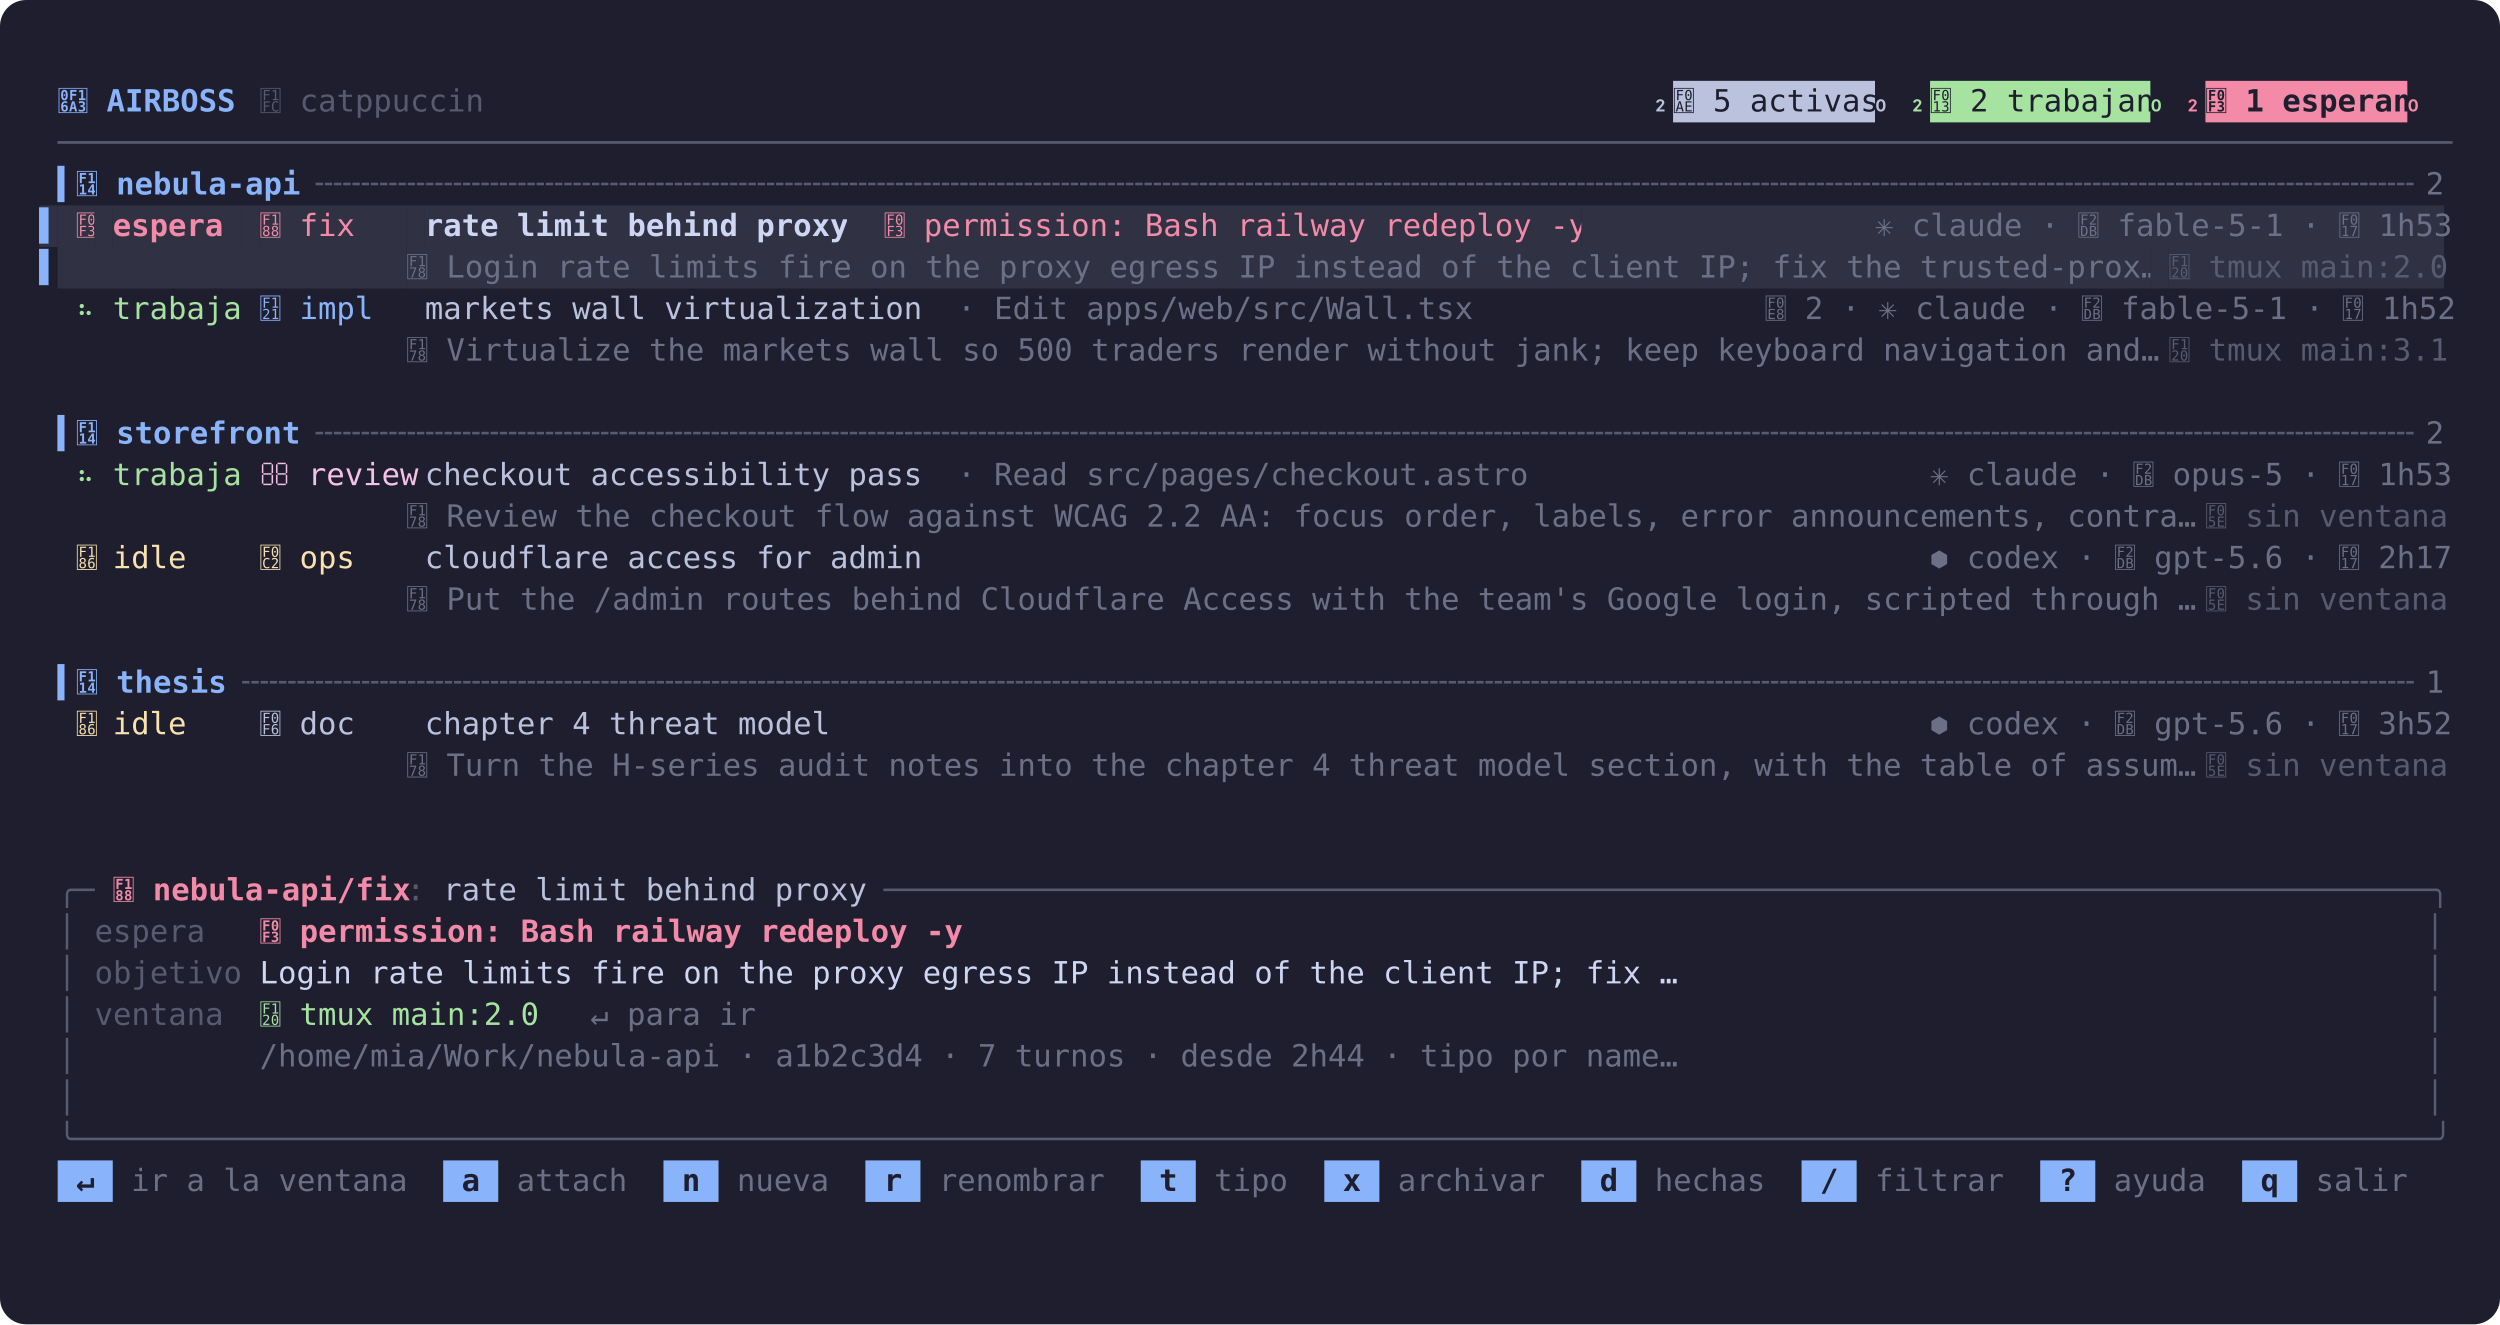
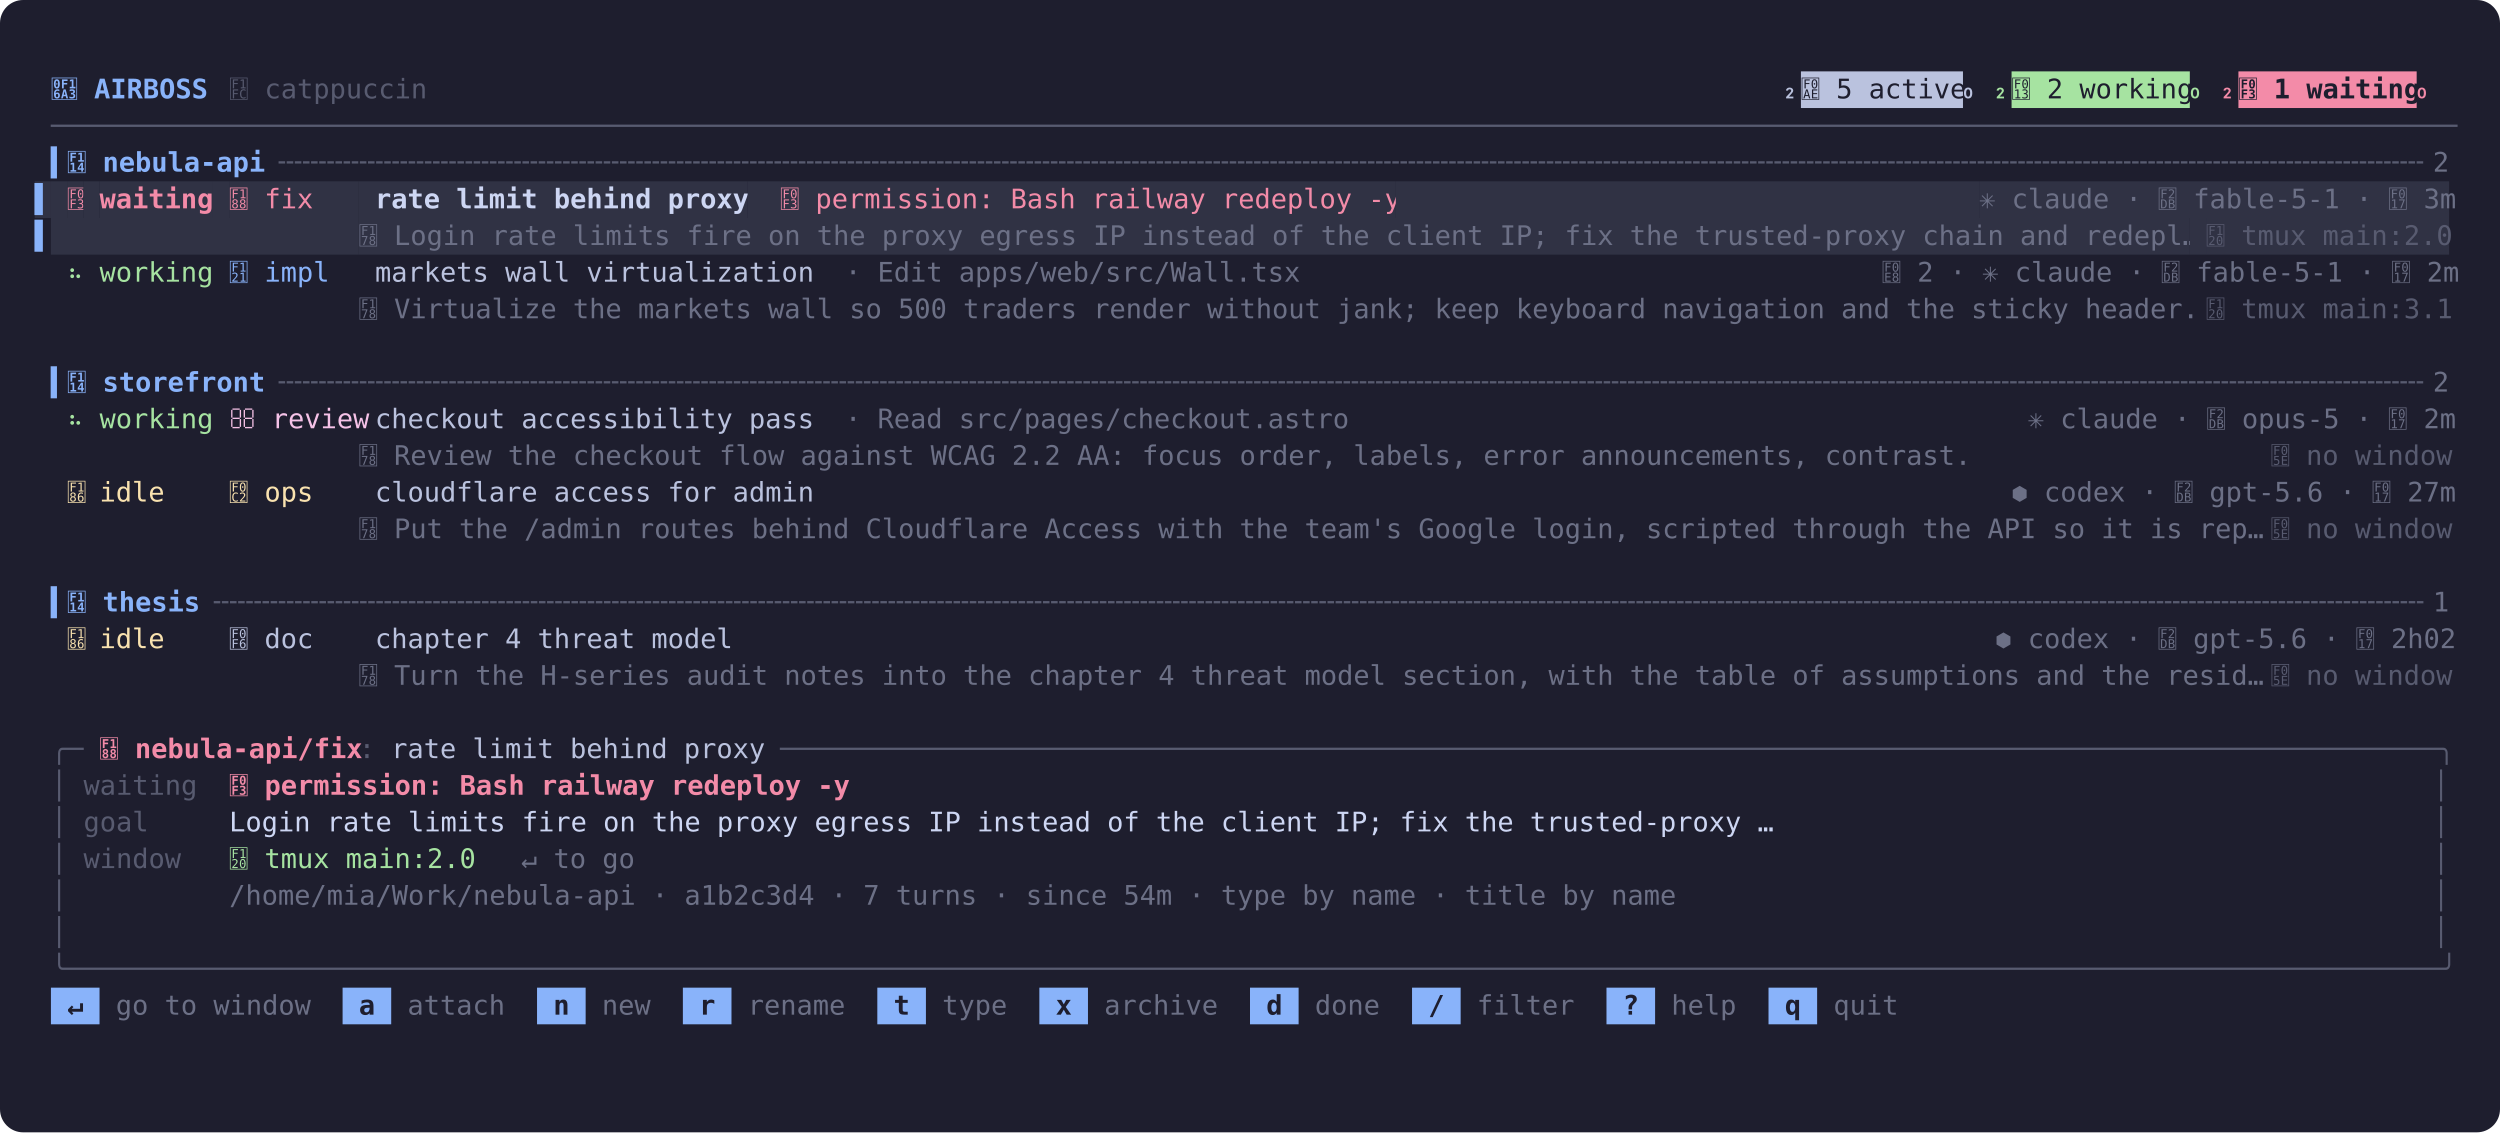
- <svg xmlns="http://www.w3.org/2000/svg" width="1144" height="606" font-family="JetBrainsMono Nerd Font, JetBrains Mono, Fira Code, monospace" font-size="14">
+ <svg xmlns="http://www.w3.org/2000/svg" width="1296" height="587" font-family="JetBrainsMono Nerd Font, JetBrains Mono, Fira Code, monospace" font-size="14">
  <rect width="100%" height="100%" rx="12" fill="#1e1e2e" />
  <text x="18.0" y="51" fill="#89b3fa" font-weight="bold" xml:space="preserve"> 󱚣 AIRBOSS</text>
  <text x="102.0" y="51" fill="#585b70" xml:space="preserve">   catppuccin</text>
-   <text x="219.6" y="51" fill="#cdd6f4" xml:space="preserve">                                                                </text>
-   <text x="757.2" y="51" fill="#bac2de" xml:space="preserve"></text>
-   <rect x="765.6" y="37" width="92.4" height="19" fill="#bac2de" />
-   <text x="765.6" y="51" fill="#1e1e2e" xml:space="preserve"> 5 activas</text>
-   <text x="858.0" y="51" fill="#bac2de" xml:space="preserve"></text>
-   <text x="866.4" y="51" fill="#cdd6f4" xml:space="preserve"> </text>
-   <text x="874.8" y="51" fill="#a6e3a1" xml:space="preserve"></text>
-   <rect x="883.2" y="37" width="100.8" height="19" fill="#a6e3a1" />
-   <text x="883.2" y="51" fill="#1e1e2e" xml:space="preserve"> 2 trabajan</text>
-   <text x="984.0" y="51" fill="#a6e3a1" xml:space="preserve"></text>
-   <text x="992.4" y="51" fill="#cdd6f4" xml:space="preserve"> </text>
-   <text x="1000.8" y="51" fill="#f38ba8" xml:space="preserve"></text>
-   <rect x="1009.2" y="37" width="92.4" height="19" fill="#f38ba8" />
-   <text x="1009.2" y="51" fill="#1e1e2e" font-weight="bold" xml:space="preserve"> 1 esperan</text>
-   <text x="1101.6" y="51" fill="#f38ba8" xml:space="preserve"></text>
-   <text x="18.0" y="70" fill="#585b70" xml:space="preserve"> ──────────────────────────────────────────────────────────────────────────────────────────────────────────────────────────────────</text>
+   <text x="219.6" y="51" fill="#cdd6f4" xml:space="preserve">                                                                                    </text>
+   <text x="925.2" y="51" fill="#bac2de" xml:space="preserve"></text>
+   <rect x="933.6" y="37" width="84.0" height="19" fill="#bac2de" />
+   <text x="933.6" y="51" fill="#1e1e2e" xml:space="preserve"> 5 active</text>
+   <text x="1017.6" y="51" fill="#bac2de" xml:space="preserve"></text>
+   <text x="1026.0" y="51" fill="#cdd6f4" xml:space="preserve"> </text>
+   <text x="1034.4" y="51" fill="#a6e3a1" xml:space="preserve"></text>
+   <rect x="1042.8" y="37" width="92.4" height="19" fill="#a6e3a1" />
+   <text x="1042.8" y="51" fill="#1e1e2e" xml:space="preserve"> 2 working</text>
+   <text x="1135.2" y="51" fill="#a6e3a1" xml:space="preserve"></text>
+   <text x="1143.6" y="51" fill="#cdd6f4" xml:space="preserve"> </text>
+   <text x="1152.0" y="51" fill="#f38ba8" xml:space="preserve"></text>
+   <rect x="1160.4" y="37" width="92.4" height="19" fill="#f38ba8" />
+   <text x="1160.4" y="51" fill="#1e1e2e" font-weight="bold" xml:space="preserve"> 1 waiting</text>
+   <text x="1252.8" y="51" fill="#f38ba8" xml:space="preserve"></text>
+   <text x="18.0" y="70" fill="#585b70" xml:space="preserve"> ────────────────────────────────────────────────────────────────────────────────────────────────────────────────────────────────────────────────────</text>
  <text x="18.0" y="89" fill="#cdd6f4" xml:space="preserve"> </text>
  <text x="26.4" y="89" fill="#89b3fa" font-weight="bold" xml:space="preserve">▍ nebula-api</text>
  <text x="135.6" y="89" fill="#cdd6f4" xml:space="preserve"> </text>
-   <text x="144.0" y="89" fill="#585b70" xml:space="preserve">╌╌╌╌╌╌╌╌╌╌╌╌╌╌╌╌╌╌╌╌╌╌╌╌╌╌╌╌╌╌╌╌╌╌╌╌╌╌╌╌╌╌╌╌╌╌╌╌╌╌╌╌╌╌╌╌╌╌╌╌╌╌╌╌╌╌╌╌╌╌╌╌╌╌╌╌╌╌╌╌╌╌╌╌╌╌╌╌╌╌╌╌╌╌╌╌╌╌╌╌╌╌╌╌╌╌╌╌╌╌╌╌╌╌</text>
-   <text x="1101.6" y="89" fill="#cdd6f4" xml:space="preserve"> </text>
-   <text x="1110.0" y="89" fill="#6c7086" xml:space="preserve">2</text>
+   <text x="144.0" y="89" fill="#585b70" xml:space="preserve">╌╌╌╌╌╌╌╌╌╌╌╌╌╌╌╌╌╌╌╌╌╌╌╌╌╌╌╌╌╌╌╌╌╌╌╌╌╌╌╌╌╌╌╌╌╌╌╌╌╌╌╌╌╌╌╌╌╌╌╌╌╌╌╌╌╌╌╌╌╌╌╌╌╌╌╌╌╌╌╌╌╌╌╌╌╌╌╌╌╌╌╌╌╌╌╌╌╌╌╌╌╌╌╌╌╌╌╌╌╌╌╌╌╌╌╌╌╌╌╌╌╌╌╌╌╌╌╌╌╌╌╌</text>
+   <text x="1252.8" y="89" fill="#cdd6f4" xml:space="preserve"> </text>
+   <text x="1261.2" y="89" fill="#6c7086" xml:space="preserve">2</text>
  <rect x="18.0" y="94" width="8.4" height="19" fill="#303244" />
  <text x="18.0" y="108" fill="#89b3fa" font-weight="bold" xml:space="preserve">▌</text>
  <rect x="26.4" y="94" width="8.4" height="19" fill="#303244" />
  <text x="26.4" y="108" fill="#cdd6f4" xml:space="preserve"> </text>
  <rect x="34.8" y="94" width="8.4" height="19" fill="#303244" />
  <text x="34.8" y="108" fill="#f38ba8" xml:space="preserve"></text>
  <rect x="43.2" y="94" width="8.4" height="19" fill="#303244" />
  <text x="43.2" y="108" fill="#cdd6f4" xml:space="preserve"> </text>
  <rect x="51.6" y="94" width="58.8" height="19" fill="#303244" />
-   <text x="51.6" y="108" fill="#f38ba8" font-weight="bold" xml:space="preserve">espera </text>
+   <text x="51.6" y="108" fill="#f38ba8" font-weight="bold" xml:space="preserve">waiting</text>
  <rect x="110.4" y="94" width="8.4" height="19" fill="#303244" />
  <text x="110.4" y="108" fill="#cdd6f4" xml:space="preserve"> </text>
  <rect x="118.8" y="94" width="67.2" height="19" fill="#303244" />
  <text x="118.8" y="108" fill="#f38ba8" xml:space="preserve"> fix   </text>
  <rect x="186.0" y="94" width="8.4" height="19" fill="#303244" />
  <text x="186.0" y="108" fill="#cdd6f4" xml:space="preserve"> </text>
  <rect x="194.4" y="94" width="193.2" height="19" fill="#303244" />
  <text x="194.4" y="108" fill="#cdd6f3" font-weight="bold" xml:space="preserve">rate limit behind proxy</text>
  <rect x="387.6" y="94" width="336.0" height="19" fill="#303244" />
  <text x="387.6" y="108" fill="#f38ba8" xml:space="preserve">   permission: Bash railway redeploy -y</text>
-   <rect x="723.6" y="94" width="134.4" height="19" fill="#303244" />
-   <text x="723.6" y="108" fill="#cdd6f4" xml:space="preserve">                </text>
-   <rect x="858.0" y="94" width="260.4" height="19" fill="#303244" />
-   <text x="858.0" y="108" fill="#6c7086" xml:space="preserve">✳ claude ·  fable-5-1 ·  1h53</text>
+   <rect x="723.6" y="94" width="302.4" height="19" fill="#303244" />
+   <text x="723.6" y="108" fill="#cdd6f4" xml:space="preserve">                                    </text>
+   <rect x="1026.0" y="94" width="243.6" height="19" fill="#303244" />
+   <text x="1026.0" y="108" fill="#6c7086" xml:space="preserve">✳ claude ·  fable-5-1 ·  3m</text>
  <text x="18.0" y="127" fill="#89b3fa" font-weight="bold" xml:space="preserve">▌</text>
  <rect x="26.4" y="113" width="159.6" height="19" fill="#303244" />
  <text x="26.4" y="127" fill="#cdd6f4" xml:space="preserve">                   </text>
-   <rect x="186.0" y="113" width="798.0" height="19" fill="#303244" />
-   <text x="186.0" y="127" fill="#6c7086" xml:space="preserve"> Login rate limits fire on the proxy egress IP instead of the client IP; fix the trusted-prox…</text>
-   <rect x="984.0" y="113" width="8.4" height="19" fill="#303244" />
-   <text x="984.0" y="127" fill="#cdd6f4" xml:space="preserve"> </text>
-   <rect x="992.4" y="113" width="126.0" height="19" fill="#303244" />
-   <text x="992.4" y="127" fill="#585b70" xml:space="preserve"> tmux main:2.0</text>
+   <rect x="186.0" y="113" width="949.2" height="19" fill="#303244" />
+   <text x="186.0" y="127" fill="#6c7086" xml:space="preserve"> Login rate limits fire on the proxy egress IP instead of the client IP; fix the trusted-proxy chain and redepl…</text>
+   <rect x="1135.2" y="113" width="8.4" height="19" fill="#303244" />
+   <text x="1135.2" y="127" fill="#cdd6f4" xml:space="preserve"> </text>
+   <rect x="1143.6" y="113" width="126.0" height="19" fill="#303244" />
+   <text x="1143.6" y="127" fill="#585b70" xml:space="preserve"> tmux main:2.0</text>
  <text x="18.0" y="146" fill="#cdd6f4" xml:space="preserve">  </text>
  <text x="34.8" y="146" fill="#a6e3a1" xml:space="preserve">⠦</text>
  <text x="43.2" y="146" fill="#cdd6f4" xml:space="preserve"> </text>
-   <text x="51.6" y="146" fill="#a6e3a1" xml:space="preserve">trabaja</text>
+   <text x="51.6" y="146" fill="#a6e3a1" xml:space="preserve">working</text>
  <text x="110.4" y="146" fill="#cdd6f4" xml:space="preserve"> </text>
  <text x="118.8" y="146" fill="#89b3fa" xml:space="preserve"> impl  </text>
  <text x="186.0" y="146" fill="#cdd6f4" xml:space="preserve"> </text>
  <text x="194.4" y="146" fill="#bac2de" xml:space="preserve">markets wall virtualization</text>
  <text x="421.2" y="146" fill="#6c7086" xml:space="preserve">  · Edit apps/web/src/Wall.tsx</text>
-   <text x="673.2" y="146" fill="#cdd6f4" xml:space="preserve">                </text>
-   <text x="807.6" y="146" fill="#6c7086" xml:space="preserve"> 2 · ✳ claude ·  fable-5-1 ·  1h52</text>
+   <text x="673.2" y="146" fill="#cdd6f4" xml:space="preserve">                                    </text>
+   <text x="975.6" y="146" fill="#6c7086" xml:space="preserve"> 2 · ✳ claude ·  fable-5-1 ·  2m</text>
  <text x="18.0" y="165" fill="#cdd6f4" xml:space="preserve">                    </text>
-   <text x="186.0" y="165" fill="#6c7086" xml:space="preserve"> Virtualize the markets wall so 500 traders render without jank; keep keyboard navigation and…</text>
-   <text x="984.0" y="165" fill="#cdd6f4" xml:space="preserve"> </text>
-   <text x="992.4" y="165" fill="#585b70" xml:space="preserve"> tmux main:3.1</text>
+   <text x="186.0" y="165" fill="#6c7086" xml:space="preserve"> Virtualize the markets wall so 500 traders render without jank; keep keyboard navigation and the sticky header.</text>
+   <text x="1135.2" y="165" fill="#cdd6f4" xml:space="preserve"> </text>
+   <text x="1143.6" y="165" fill="#585b70" xml:space="preserve"> tmux main:3.1</text>
  <text x="18.0" y="203" fill="#cdd6f4" xml:space="preserve"> </text>
  <text x="26.4" y="203" fill="#89b3fa" font-weight="bold" xml:space="preserve">▍ storefront</text>
  <text x="135.6" y="203" fill="#cdd6f4" xml:space="preserve"> </text>
-   <text x="144.0" y="203" fill="#585b70" xml:space="preserve">╌╌╌╌╌╌╌╌╌╌╌╌╌╌╌╌╌╌╌╌╌╌╌╌╌╌╌╌╌╌╌╌╌╌╌╌╌╌╌╌╌╌╌╌╌╌╌╌╌╌╌╌╌╌╌╌╌╌╌╌╌╌╌╌╌╌╌╌╌╌╌╌╌╌╌╌╌╌╌╌╌╌╌╌╌╌╌╌╌╌╌╌╌╌╌╌╌╌╌╌╌╌╌╌╌╌╌╌╌╌╌╌╌╌</text>
-   <text x="1101.6" y="203" fill="#cdd6f4" xml:space="preserve"> </text>
-   <text x="1110.0" y="203" fill="#6c7086" xml:space="preserve">2</text>
+   <text x="144.0" y="203" fill="#585b70" xml:space="preserve">╌╌╌╌╌╌╌╌╌╌╌╌╌╌╌╌╌╌╌╌╌╌╌╌╌╌╌╌╌╌╌╌╌╌╌╌╌╌╌╌╌╌╌╌╌╌╌╌╌╌╌╌╌╌╌╌╌╌╌╌╌╌╌╌╌╌╌╌╌╌╌╌╌╌╌╌╌╌╌╌╌╌╌╌╌╌╌╌╌╌╌╌╌╌╌╌╌╌╌╌╌╌╌╌╌╌╌╌╌╌╌╌╌╌╌╌╌╌╌╌╌╌╌╌╌╌╌╌╌╌╌╌</text>
+   <text x="1252.8" y="203" fill="#cdd6f4" xml:space="preserve"> </text>
+   <text x="1261.2" y="203" fill="#6c7086" xml:space="preserve">2</text>
  <text x="18.0" y="222" fill="#cdd6f4" xml:space="preserve">  </text>
  <text x="34.8" y="222" fill="#a6e3a1" xml:space="preserve">⠦</text>
  <text x="43.2" y="222" fill="#cdd6f4" xml:space="preserve"> </text>
-   <text x="51.6" y="222" fill="#a6e3a1" xml:space="preserve">trabaja</text>
+   <text x="51.6" y="222" fill="#a6e3a1" xml:space="preserve">working</text>
  <text x="110.4" y="222" fill="#cdd6f4" xml:space="preserve"> </text>
  <text x="118.8" y="222" fill="#f5c2e7" xml:space="preserve"> review</text>
  <text x="186.0" y="222" fill="#cdd6f4" xml:space="preserve"> </text>
  <text x="194.4" y="222" fill="#bac2de" xml:space="preserve">checkout accessibility pass</text>
  <text x="421.2" y="222" fill="#6c7086" xml:space="preserve">  · Read src/pages/checkout.astro</text>
-   <text x="698.4" y="222" fill="#cdd6f4" xml:space="preserve">                      </text>
-   <text x="883.2" y="222" fill="#6c7086" xml:space="preserve">✳ claude ·  opus-5 ·  1h53</text>
+   <text x="698.4" y="222" fill="#cdd6f4" xml:space="preserve">                                          </text>
+   <text x="1051.2" y="222" fill="#6c7086" xml:space="preserve">✳ claude ·  opus-5 ·  2m</text>
  <text x="18.0" y="241" fill="#cdd6f4" xml:space="preserve">                    </text>
-   <text x="186.0" y="241" fill="#6c7086" xml:space="preserve"> Review the checkout flow against WCAG 2.2 AA: focus order, labels, error announcements, contra…</text>
-   <text x="1000.8" y="241" fill="#cdd6f4" xml:space="preserve"> </text>
-   <text x="1009.2" y="241" fill="#585b70" xml:space="preserve"> sin ventana</text>
+   <text x="186.0" y="241" fill="#6c7086" xml:space="preserve"> Review the checkout flow against WCAG 2.2 AA: focus order, labels, error announcements, contrast.</text>
+   <text x="1017.6" y="241" fill="#cdd6f4" xml:space="preserve">                   </text>
+   <text x="1177.2" y="241" fill="#585b70" xml:space="preserve"> no window</text>
  <text x="18.0" y="260" fill="#cdd6f4" xml:space="preserve">  </text>
  <text x="34.8" y="260" fill="#f9e2af" xml:space="preserve"></text>
  <text x="43.2" y="260" fill="#cdd6f4" xml:space="preserve"> </text>
  <text x="51.6" y="260" fill="#f9e2af" xml:space="preserve">idle   </text>
  <text x="110.4" y="260" fill="#cdd6f4" xml:space="preserve"> </text>
  <text x="118.8" y="260" fill="#f9e2af" xml:space="preserve"> ops   </text>
  <text x="186.0" y="260" fill="#cdd6f4" xml:space="preserve"> </text>
  <text x="194.4" y="260" fill="#bac2de" xml:space="preserve">cloudflare access for admin</text>
-   <text x="421.2" y="260" fill="#cdd6f4" xml:space="preserve">                                                       </text>
-   <text x="883.2" y="260" fill="#6c7086" xml:space="preserve">⬢ codex ·  gpt-5.6 ·  2h17</text>
+   <text x="421.2" y="260" fill="#cdd6f4" xml:space="preserve">                                                                          </text>
+   <text x="1042.8" y="260" fill="#6c7086" xml:space="preserve">⬢ codex ·  gpt-5.6 ·  27m</text>
  <text x="18.0" y="279" fill="#cdd6f4" xml:space="preserve">                    </text>
-   <text x="186.0" y="279" fill="#6c7086" xml:space="preserve"> Put the /admin routes behind Cloudflare Access with the team's Google login, scripted through …</text>
-   <text x="1000.8" y="279" fill="#cdd6f4" xml:space="preserve"> </text>
-   <text x="1009.2" y="279" fill="#585b70" xml:space="preserve"> sin ventana</text>
+   <text x="186.0" y="279" fill="#6c7086" xml:space="preserve"> Put the /admin routes behind Cloudflare Access with the team's Google login, scripted through the API so it is rep…</text>
+   <text x="1168.8" y="279" fill="#cdd6f4" xml:space="preserve"> </text>
+   <text x="1177.2" y="279" fill="#585b70" xml:space="preserve"> no window</text>
  <text x="18.0" y="317" fill="#cdd6f4" xml:space="preserve"> </text>
  <text x="26.4" y="317" fill="#89b3fa" font-weight="bold" xml:space="preserve">▍ thesis</text>
  <text x="102.0" y="317" fill="#cdd6f4" xml:space="preserve"> </text>
-   <text x="110.4" y="317" fill="#585b70" xml:space="preserve">╌╌╌╌╌╌╌╌╌╌╌╌╌╌╌╌╌╌╌╌╌╌╌╌╌╌╌╌╌╌╌╌╌╌╌╌╌╌╌╌╌╌╌╌╌╌╌╌╌╌╌╌╌╌╌╌╌╌╌╌╌╌╌╌╌╌╌╌╌╌╌╌╌╌╌╌╌╌╌╌╌╌╌╌╌╌╌╌╌╌╌╌╌╌╌╌╌╌╌╌╌╌╌╌╌╌╌╌╌╌╌╌╌╌╌╌╌╌</text>
-   <text x="1101.6" y="317" fill="#cdd6f4" xml:space="preserve"> </text>
-   <text x="1110.0" y="317" fill="#6c7086" xml:space="preserve">1</text>
+   <text x="110.4" y="317" fill="#585b70" xml:space="preserve">╌╌╌╌╌╌╌╌╌╌╌╌╌╌╌╌╌╌╌╌╌╌╌╌╌╌╌╌╌╌╌╌╌╌╌╌╌╌╌╌╌╌╌╌╌╌╌╌╌╌╌╌╌╌╌╌╌╌╌╌╌╌╌╌╌╌╌╌╌╌╌╌╌╌╌╌╌╌╌╌╌╌╌╌╌╌╌╌╌╌╌╌╌╌╌╌╌╌╌╌╌╌╌╌╌╌╌╌╌╌╌╌╌╌╌╌╌╌╌╌╌╌╌╌╌╌╌╌╌╌╌╌╌╌╌╌</text>
+   <text x="1252.8" y="317" fill="#cdd6f4" xml:space="preserve"> </text>
+   <text x="1261.2" y="317" fill="#6c7086" xml:space="preserve">1</text>
  <text x="18.0" y="336" fill="#cdd6f4" xml:space="preserve">  </text>
  <text x="34.8" y="336" fill="#f9e2af" xml:space="preserve"></text>
  <text x="43.2" y="336" fill="#cdd6f4" xml:space="preserve"> </text>
  <text x="51.6" y="336" fill="#f9e2af" xml:space="preserve">idle   </text>
  <text x="110.4" y="336" fill="#cdd6f4" xml:space="preserve"> </text>
  <text x="118.8" y="336" fill="#bac2de" xml:space="preserve"> doc   </text>
  <text x="186.0" y="336" fill="#cdd6f4" xml:space="preserve"> </text>
  <text x="194.4" y="336" fill="#bac2de" xml:space="preserve">chapter 4 threat model</text>
-   <text x="379.2" y="336" fill="#cdd6f4" xml:space="preserve">                                                            </text>
-   <text x="883.2" y="336" fill="#6c7086" xml:space="preserve">⬢ codex ·  gpt-5.6 ·  3h52</text>
+   <text x="379.2" y="336" fill="#cdd6f4" xml:space="preserve">                                                                              </text>
+   <text x="1034.4" y="336" fill="#6c7086" xml:space="preserve">⬢ codex ·  gpt-5.6 ·  2h02</text>
  <text x="18.0" y="355" fill="#cdd6f4" xml:space="preserve">                    </text>
-   <text x="186.0" y="355" fill="#6c7086" xml:space="preserve"> Turn the H-series audit notes into the chapter 4 threat model section, with the table of assum…</text>
-   <text x="1000.8" y="355" fill="#cdd6f4" xml:space="preserve"> </text>
-   <text x="1009.2" y="355" fill="#585b70" xml:space="preserve"> sin ventana</text>
-   <text x="18.0" y="412" fill="#585b70" xml:space="preserve"> ╭─</text>
-   <text x="43.2" y="412" fill="#cdd6f4" xml:space="preserve"> </text>
-   <text x="51.6" y="412" fill="#f38ba8" font-weight="bold" xml:space="preserve"> nebula-api/fix</text>
-   <text x="186.0" y="412" fill="#585b70" xml:space="preserve">: </text>
-   <text x="202.8" y="412" fill="#bac2de" xml:space="preserve">rate limit behind proxy</text>
-   <text x="396.0" y="412" fill="#cdd6f4" xml:space="preserve"> </text>
-   <text x="404.4" y="412" fill="#585b70" xml:space="preserve">────────────────────────────────────────────────────────────────────────────────────╮</text>
-   <text x="18.0" y="431" fill="#585b70" xml:space="preserve"> │ espera   </text>
-   <text x="118.8" y="431" fill="#f38ba8" font-weight="bold" xml:space="preserve"> permission: Bash railway redeploy -y</text>
-   <text x="438.0" y="431" fill="#cdd6f4" xml:space="preserve">                                                                               </text>
-   <text x="1101.6" y="431" fill="#585b70" xml:space="preserve"> │</text>
-   <text x="18.0" y="450" fill="#585b70" xml:space="preserve"> │ objetivo </text>
-   <text x="118.8" y="450" fill="#cdd6f3" xml:space="preserve">Login rate limits fire on the proxy egress IP instead of the client IP; fix …                                        </text>
-   <text x="1101.6" y="450" fill="#585b70" xml:space="preserve"> │</text>
-   <text x="18.0" y="469" fill="#585b70" xml:space="preserve"> │ ventana  </text>
-   <text x="118.8" y="469" fill="#a6e3a1" xml:space="preserve"> tmux main:2.0</text>
-   <text x="244.8" y="469" fill="#6c7086" xml:space="preserve">   ↵ para ir</text>
-   <text x="345.6" y="469" fill="#cdd6f4" xml:space="preserve">                                                                                          </text>
-   <text x="1101.6" y="469" fill="#585b70" xml:space="preserve"> │</text>
-   <text x="18.0" y="488" fill="#585b70" xml:space="preserve"> │          </text>
-   <text x="118.8" y="488" fill="#6c7086" xml:space="preserve">/home/mia/Work/nebula-api · a1b2c3d4 · 7 turnos · desde 2h44 · tipo por name…                                        </text>
-   <text x="1101.6" y="488" fill="#585b70" xml:space="preserve"> │</text>
-   <text x="18.0" y="507" fill="#585b70" xml:space="preserve"> │ </text>
-   <text x="43.2" y="507" fill="#cdd6f4" xml:space="preserve">                                                                                                                              </text>
-   <text x="1101.6" y="507" fill="#585b70" xml:space="preserve"> │</text>
-   <text x="18.0" y="526" fill="#585b70" xml:space="preserve"> ╰────────────────────────────────────────────────────────────────────────────────────────────────────────────────────────────────╯</text>
-   <text x="18.0" y="545" fill="#cdd6f4" xml:space="preserve"> </text>
-   <rect x="26.4" y="531" width="25.2" height="19" fill="#89b3fa" />
-   <text x="26.4" y="545" fill="#1e1e2e" font-weight="bold" xml:space="preserve"> ↵ </text>
-   <text x="51.6" y="545" fill="#6c7086" xml:space="preserve"> ir a la ventana</text>
-   <text x="186.0" y="545" fill="#cdd6f4" xml:space="preserve">  </text>
-   <rect x="202.8" y="531" width="25.2" height="19" fill="#89b3fa" />
-   <text x="202.8" y="545" fill="#1e1e2e" font-weight="bold" xml:space="preserve"> a </text>
-   <text x="228.0" y="545" fill="#6c7086" xml:space="preserve"> attach</text>
-   <text x="286.8" y="545" fill="#cdd6f4" xml:space="preserve">  </text>
-   <rect x="303.6" y="531" width="25.2" height="19" fill="#89b3fa" />
-   <text x="303.6" y="545" fill="#1e1e2e" font-weight="bold" xml:space="preserve"> n </text>
-   <text x="328.8" y="545" fill="#6c7086" xml:space="preserve"> nueva</text>
-   <text x="379.2" y="545" fill="#cdd6f4" xml:space="preserve">  </text>
-   <rect x="396.0" y="531" width="25.2" height="19" fill="#89b3fa" />
-   <text x="396.0" y="545" fill="#1e1e2e" font-weight="bold" xml:space="preserve"> r </text>
-   <text x="421.2" y="545" fill="#6c7086" xml:space="preserve"> renombrar</text>
-   <text x="505.2" y="545" fill="#cdd6f4" xml:space="preserve">  </text>
-   <rect x="522.0" y="531" width="25.2" height="19" fill="#89b3fa" />
-   <text x="522.0" y="545" fill="#1e1e2e" font-weight="bold" xml:space="preserve"> t </text>
-   <text x="547.2" y="545" fill="#6c7086" xml:space="preserve"> tipo</text>
-   <text x="589.2" y="545" fill="#cdd6f4" xml:space="preserve">  </text>
-   <rect x="606.0" y="531" width="25.2" height="19" fill="#89b3fa" />
-   <text x="606.0" y="545" fill="#1e1e2e" font-weight="bold" xml:space="preserve"> x </text>
-   <text x="631.2" y="545" fill="#6c7086" xml:space="preserve"> archivar</text>
-   <text x="706.8" y="545" fill="#cdd6f4" xml:space="preserve">  </text>
-   <rect x="723.6" y="531" width="25.2" height="19" fill="#89b3fa" />
-   <text x="723.6" y="545" fill="#1e1e2e" font-weight="bold" xml:space="preserve"> d </text>
-   <text x="748.8" y="545" fill="#6c7086" xml:space="preserve"> hechas</text>
-   <text x="807.6" y="545" fill="#cdd6f4" xml:space="preserve">  </text>
-   <rect x="824.4" y="531" width="25.2" height="19" fill="#89b3fa" />
-   <text x="824.4" y="545" fill="#1e1e2e" font-weight="bold" xml:space="preserve"> / </text>
-   <text x="849.6" y="545" fill="#6c7086" xml:space="preserve"> filtrar</text>
-   <text x="916.8" y="545" fill="#cdd6f4" xml:space="preserve">  </text>
-   <rect x="933.6" y="531" width="25.2" height="19" fill="#89b3fa" />
-   <text x="933.6" y="545" fill="#1e1e2e" font-weight="bold" xml:space="preserve"> ? </text>
-   <text x="958.8" y="545" fill="#6c7086" xml:space="preserve"> ayuda</text>
-   <text x="1009.2" y="545" fill="#cdd6f4" xml:space="preserve">  </text>
-   <rect x="1026.0" y="531" width="25.2" height="19" fill="#89b3fa" />
-   <text x="1026.0" y="545" fill="#1e1e2e" font-weight="bold" xml:space="preserve"> q </text>
-   <text x="1051.2" y="545" fill="#6c7086" xml:space="preserve"> salir</text>
+   <text x="186.0" y="355" fill="#6c7086" xml:space="preserve"> Turn the H-series audit notes into the chapter 4 threat model section, with the table of assumptions and the resid…</text>
+   <text x="1168.8" y="355" fill="#cdd6f4" xml:space="preserve"> </text>
+   <text x="1177.2" y="355" fill="#585b70" xml:space="preserve"> no window</text>
+   <text x="18.0" y="393" fill="#585b70" xml:space="preserve"> ╭─</text>
+   <text x="43.2" y="393" fill="#cdd6f4" xml:space="preserve"> </text>
+   <text x="51.6" y="393" fill="#f38ba8" font-weight="bold" xml:space="preserve"> nebula-api/fix</text>
+   <text x="186.0" y="393" fill="#585b70" xml:space="preserve">: </text>
+   <text x="202.8" y="393" fill="#bac2de" xml:space="preserve">rate limit behind proxy</text>
+   <text x="396.0" y="393" fill="#cdd6f4" xml:space="preserve"> </text>
+   <text x="404.4" y="393" fill="#585b70" xml:space="preserve">──────────────────────────────────────────────────────────────────────────────────────────────────────╮</text>
+   <text x="18.0" y="412" fill="#585b70" xml:space="preserve"> │ waiting  </text>
+   <text x="118.8" y="412" fill="#f38ba8" font-weight="bold" xml:space="preserve"> permission: Bash railway redeploy -y</text>
+   <text x="438.0" y="412" fill="#cdd6f4" xml:space="preserve">                                                                                                 </text>
+   <text x="1252.8" y="412" fill="#585b70" xml:space="preserve"> │</text>
+   <text x="18.0" y="431" fill="#585b70" xml:space="preserve"> │ goal     </text>
+   <text x="118.8" y="431" fill="#cdd6f3" xml:space="preserve">Login rate limits fire on the proxy egress IP instead of the client IP; fix the trusted-proxy …                                        </text>
+   <text x="1252.8" y="431" fill="#585b70" xml:space="preserve"> │</text>
+   <text x="18.0" y="450" fill="#585b70" xml:space="preserve"> │ window   </text>
+   <text x="118.8" y="450" fill="#a6e3a1" xml:space="preserve"> tmux main:2.0</text>
+   <text x="244.8" y="450" fill="#6c7086" xml:space="preserve">   ↵ to go</text>
+   <text x="328.8" y="450" fill="#cdd6f4" xml:space="preserve">                                                                                                              </text>
+   <text x="1252.8" y="450" fill="#585b70" xml:space="preserve"> │</text>
+   <text x="18.0" y="469" fill="#585b70" xml:space="preserve"> │          </text>
+   <text x="118.8" y="469" fill="#6c7086" xml:space="preserve">/home/mia/Work/nebula-api · a1b2c3d4 · 7 turns · since 54m · type by name · title by name</text>
+   <text x="866.4" y="469" fill="#cdd6f4" xml:space="preserve">                                              </text>
+   <text x="1252.8" y="469" fill="#585b70" xml:space="preserve"> │</text>
+   <text x="18.0" y="488" fill="#585b70" xml:space="preserve"> │ </text>
+   <text x="43.2" y="488" fill="#cdd6f4" xml:space="preserve">                                                                                                                                                </text>
+   <text x="1252.8" y="488" fill="#585b70" xml:space="preserve"> │</text>
+   <text x="18.0" y="507" fill="#585b70" xml:space="preserve"> ╰──────────────────────────────────────────────────────────────────────────────────────────────────────────────────────────────────────────────────╯</text>
+   <text x="18.0" y="526" fill="#cdd6f4" xml:space="preserve"> </text>
+   <rect x="26.4" y="512" width="25.2" height="19" fill="#89b3fa" />
+   <text x="26.4" y="526" fill="#1e1e2e" font-weight="bold" xml:space="preserve"> ↵ </text>
+   <text x="51.6" y="526" fill="#6c7086" xml:space="preserve"> go to window</text>
+   <text x="160.8" y="526" fill="#cdd6f4" xml:space="preserve">  </text>
+   <rect x="177.6" y="512" width="25.2" height="19" fill="#89b3fa" />
+   <text x="177.6" y="526" fill="#1e1e2e" font-weight="bold" xml:space="preserve"> a </text>
+   <text x="202.8" y="526" fill="#6c7086" xml:space="preserve"> attach</text>
+   <text x="261.6" y="526" fill="#cdd6f4" xml:space="preserve">  </text>
+   <rect x="278.4" y="512" width="25.2" height="19" fill="#89b3fa" />
+   <text x="278.4" y="526" fill="#1e1e2e" font-weight="bold" xml:space="preserve"> n </text>
+   <text x="303.6" y="526" fill="#6c7086" xml:space="preserve"> new</text>
+   <text x="337.2" y="526" fill="#cdd6f4" xml:space="preserve">  </text>
+   <rect x="354.0" y="512" width="25.2" height="19" fill="#89b3fa" />
+   <text x="354.0" y="526" fill="#1e1e2e" font-weight="bold" xml:space="preserve"> r </text>
+   <text x="379.2" y="526" fill="#6c7086" xml:space="preserve"> rename</text>
+   <text x="438.0" y="526" fill="#cdd6f4" xml:space="preserve">  </text>
+   <rect x="454.8" y="512" width="25.2" height="19" fill="#89b3fa" />
+   <text x="454.8" y="526" fill="#1e1e2e" font-weight="bold" xml:space="preserve"> t </text>
+   <text x="480.0" y="526" fill="#6c7086" xml:space="preserve"> type</text>
+   <text x="522.0" y="526" fill="#cdd6f4" xml:space="preserve">  </text>
+   <rect x="538.8" y="512" width="25.2" height="19" fill="#89b3fa" />
+   <text x="538.8" y="526" fill="#1e1e2e" font-weight="bold" xml:space="preserve"> x </text>
+   <text x="564.0" y="526" fill="#6c7086" xml:space="preserve"> archive</text>
+   <text x="631.2" y="526" fill="#cdd6f4" xml:space="preserve">  </text>
+   <rect x="648.0" y="512" width="25.2" height="19" fill="#89b3fa" />
+   <text x="648.0" y="526" fill="#1e1e2e" font-weight="bold" xml:space="preserve"> d </text>
+   <text x="673.2" y="526" fill="#6c7086" xml:space="preserve"> done</text>
+   <text x="715.2" y="526" fill="#cdd6f4" xml:space="preserve">  </text>
+   <rect x="732.0" y="512" width="25.2" height="19" fill="#89b3fa" />
+   <text x="732.0" y="526" fill="#1e1e2e" font-weight="bold" xml:space="preserve"> / </text>
+   <text x="757.2" y="526" fill="#6c7086" xml:space="preserve"> filter</text>
+   <text x="816.0" y="526" fill="#cdd6f4" xml:space="preserve">  </text>
+   <rect x="832.8" y="512" width="25.2" height="19" fill="#89b3fa" />
+   <text x="832.8" y="526" fill="#1e1e2e" font-weight="bold" xml:space="preserve"> ? </text>
+   <text x="858.0" y="526" fill="#6c7086" xml:space="preserve"> help</text>
+   <text x="900.0" y="526" fill="#cdd6f4" xml:space="preserve">  </text>
+   <rect x="916.8" y="512" width="25.2" height="19" fill="#89b3fa" />
+   <text x="916.8" y="526" fill="#1e1e2e" font-weight="bold" xml:space="preserve"> q </text>
+   <text x="942.0" y="526" fill="#6c7086" xml:space="preserve"> quit</text>
</svg>
